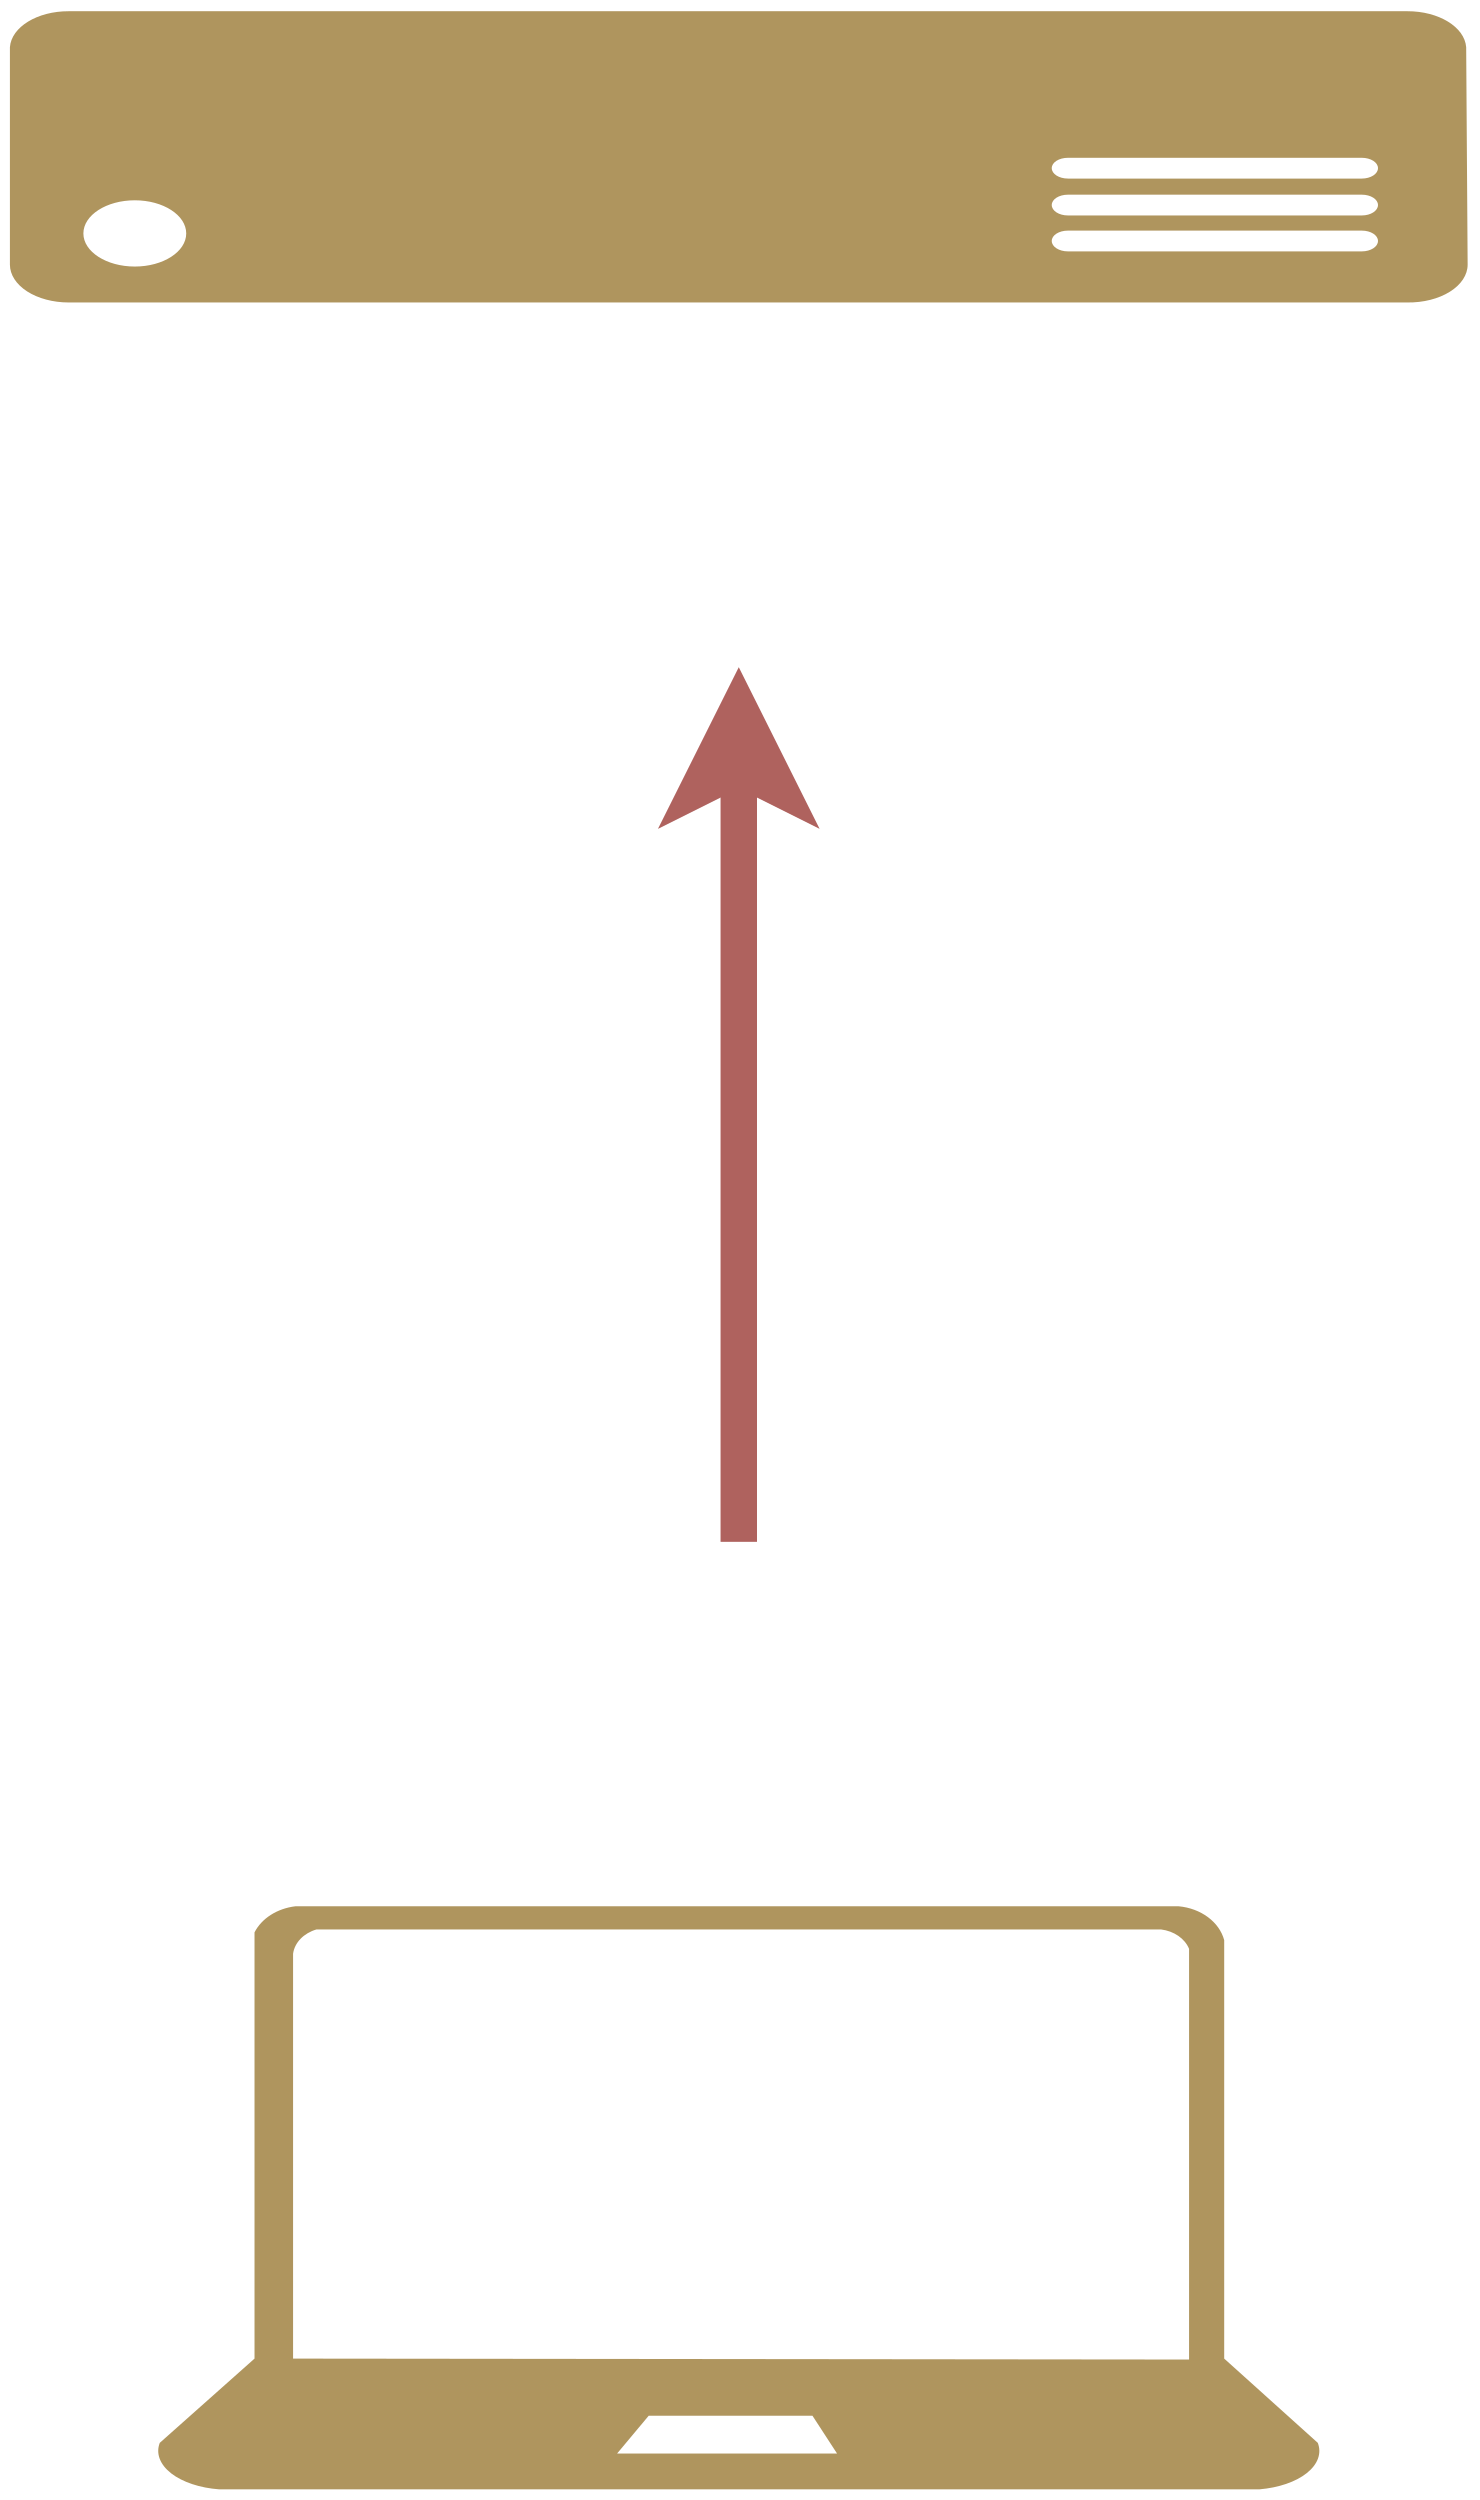
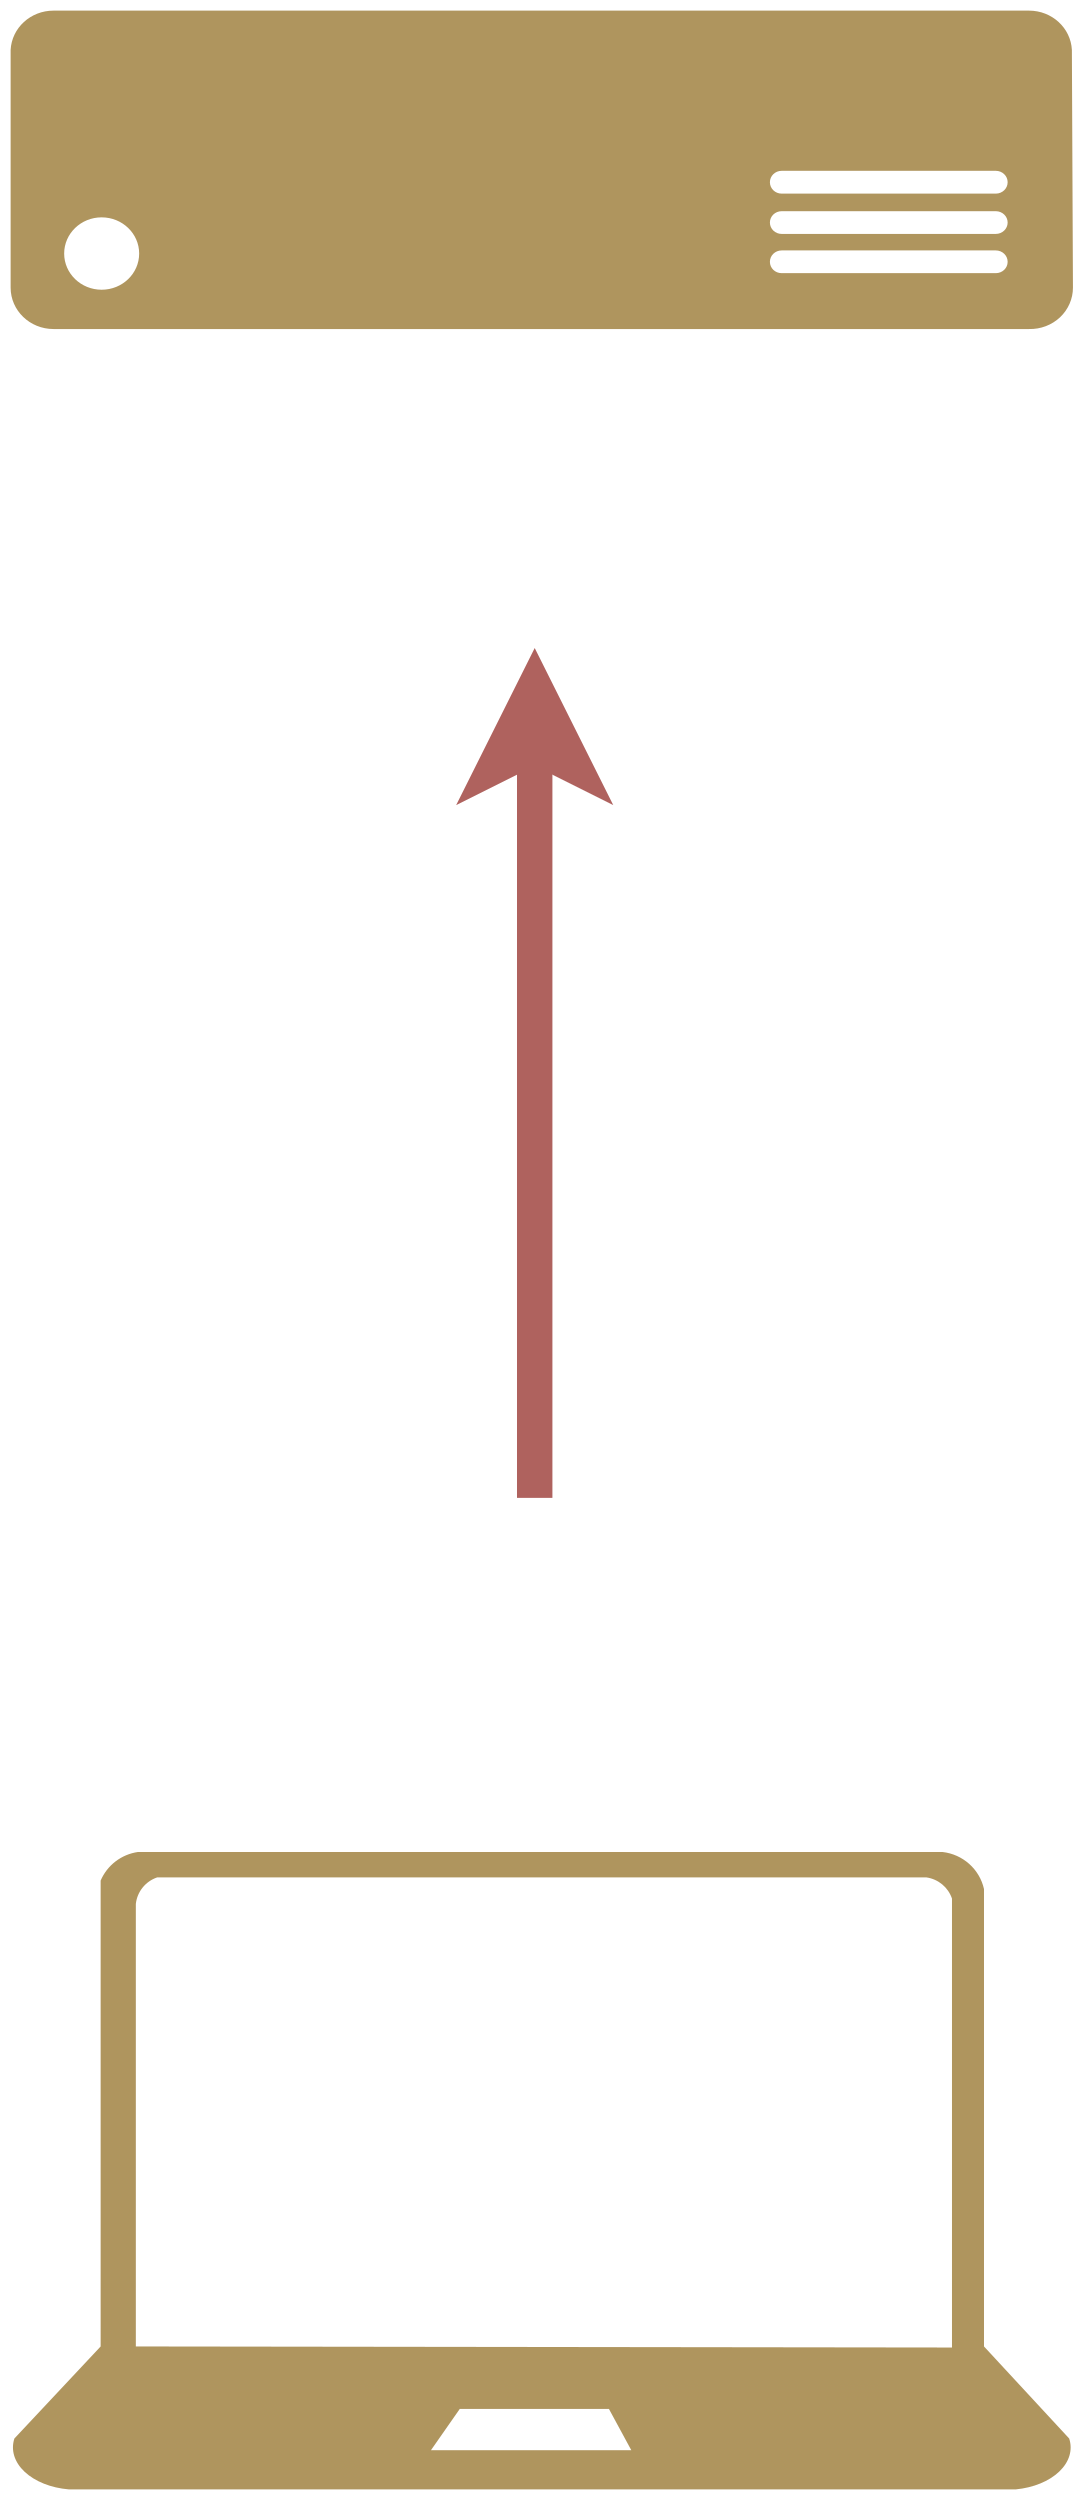
- <svg xmlns="http://www.w3.org/2000/svg" width="203px" height="343px" version="1.1">
+ <svg xmlns="http://www.w3.org/2000/svg" width="153px" height="353px" version="1.1">
  <defs />
  <g transform="translate(0.5,0.5)">
-     <path d="M 34.42 323.1 L 34.42 264.62 C 35.4 262.7 37.53 261.34 40.04 261.04 L 161.2 261.04 C 164.27 261.32 166.79 263.19 167.46 265.69 L 167.46 323.1 L 180.3 334.66 C 180.86 336.1 180.31 337.6 178.79 338.81 C 177.27 340.02 174.91 340.82 172.27 341.04 L 29.6 341.04 C 26.94 340.85 24.54 340.05 22.98 338.84 C 21.43 337.62 20.86 336.11 21.42 334.66 Z M 39.71 323.1 L 162.64 323.23 L 162.64 266.88 C 162.06 265.47 160.58 264.44 158.79 264.22 L 42.92 264.22 C 41.17 264.73 39.92 266.02 39.71 267.55 Z M 88.5 330.94 L 84.17 336.12 L 114.34 336.12 L 110.97 330.94 Z" fill="#af955e" stroke="none" pointer-events="none" />
-     <path d="M 0.86 5.97 C 1.07 3.2 4.62 1.03 8.92 1.04 L 192.59 1.04 C 196.89 1.03 200.44 3.2 200.66 5.97 L 200.86 35.81 C 200.86 37.21 199.98 38.55 198.43 39.52 C 196.87 40.5 194.77 41.03 192.59 41 L 8.92 41 C 6.78 41 4.73 40.45 3.22 39.48 C 1.71 38.5 0.86 37.18 0.86 35.81 Z M 25.05 31.53 C 25.05 29.02 21.89 26.98 18 26.98 C 14.1 26.98 10.94 29.02 10.94 31.53 C 10.94 34.03 14.1 36.07 18 36.07 C 21.89 36.07 25.05 34.03 25.05 31.53 Z M 146.02 31.14 C 144.79 31.14 143.8 31.77 143.8 32.56 C 143.8 33.35 144.79 33.99 146.02 33.99 L 186.34 33.99 C 187.57 33.99 188.56 33.35 188.56 32.56 C 188.56 31.77 187.57 31.14 186.34 31.14 Z M 146.02 26.21 C 144.79 26.21 143.8 26.84 143.8 27.63 C 143.8 28.42 144.79 29.06 146.02 29.06 L 186.34 29.06 C 187.57 29.06 188.56 28.42 188.56 27.63 C 188.56 26.84 187.57 26.21 186.34 26.21 Z M 146.02 21.15 C 144.79 21.15 143.8 21.78 143.8 22.57 C 143.8 23.36 144.79 24 146.02 24 L 186.34 24 C 187.57 24 188.56 23.36 188.56 22.57 C 188.56 21.78 187.57 21.15 186.34 21.15 Z" fill="#af955e" stroke="none" pointer-events="none" />
-     <path d="M 100.86 211.04 L 100.86 104.88" fill="none" stroke="#af625e" stroke-width="5" stroke-miterlimit="10" pointer-events="none" />
-     <path d="M 100.86 96.63 L 106.36 107.63 L 100.86 104.88 L 95.36 107.63 Z" fill="#af625e" stroke="#af625e" stroke-width="5" stroke-miterlimit="10" pointer-events="none" />
+     <path d="M 75 211 L 75 104.84" fill="none" stroke="#af625e" stroke-width="5" stroke-miterlimit="10" pointer-events="none" />
+     <path d="M 75 96.59 L 80.5 107.59 L 75 104.84 L 69.5 107.59 Z" fill="#af625e" stroke="#af625e" stroke-width="5" stroke-miterlimit="10" pointer-events="none" />
+     <path d="M 1 6.55 C 1.16 3.44 3.82 1 7.05 1 L 144.8 1 C 148.03 1 150.69 3.44 150.85 6.55 L 151 40.12 C 151 41.69 150.34 43.2 149.18 44.3 C 148.01 45.4 146.43 46 144.8 45.96 L 7.05 45.96 C 3.71 45.96 1 43.34 1 40.12 Z M 19.15 35.3 C 19.15 32.48 16.78 30.19 13.85 30.19 C 10.93 30.19 8.56 32.48 8.56 35.3 C 8.56 38.12 10.93 40.41 13.85 40.41 C 16.78 40.41 19.15 38.12 19.15 35.3 Z M 109.87 34.86 C 108.95 34.86 108.21 35.58 108.21 36.47 C 108.21 37.36 108.95 38.07 109.87 38.07 L 140.11 38.07 C 141.03 38.07 141.78 37.36 141.78 36.47 C 141.78 35.58 141.03 34.86 140.11 34.86 Z M 109.87 29.32 C 108.95 29.32 108.21 30.04 108.21 30.92 C 108.21 31.81 108.95 32.53 109.87 32.53 L 140.11 32.53 C 141.03 32.53 141.78 31.81 141.78 30.92 C 141.78 30.04 141.03 29.32 140.11 29.32 Z M 109.87 23.62 C 108.95 23.62 108.21 24.34 108.21 25.23 C 108.21 26.12 108.95 26.84 109.87 26.84 L 140.11 26.84 C 141.03 26.84 141.78 26.12 141.78 25.23 C 141.78 24.34 141.03 23.62 140.11 23.62 Z" fill="#af955e" stroke="none" pointer-events="none" />
+     <path d="M 13.71 330.82 L 13.71 265.04 C 14.64 262.87 16.63 261.34 18.98 261 L 132.57 261 C 135.45 261.32 137.81 263.42 138.44 266.23 L 138.44 330.82 L 150.47 343.82 C 151 345.44 150.49 347.13 149.06 348.49 C 147.64 349.85 145.42 350.76 142.95 351 L 9.2 351 C 6.7 350.79 4.45 349.89 2.99 348.53 C 1.53 347.16 1 345.46 1.53 343.82 Z M 18.68 330.82 L 133.92 330.97 L 133.92 267.58 C 133.38 265.99 131.99 264.83 130.31 264.59 L 21.69 264.59 C 20.04 265.15 18.87 266.61 18.68 268.33 Z M 64.42 339.64 L 60.35 345.47 L 88.64 345.47 L 85.48 339.64 Z" fill="#af955e" stroke="none" pointer-events="none" />
  </g>
</svg>
